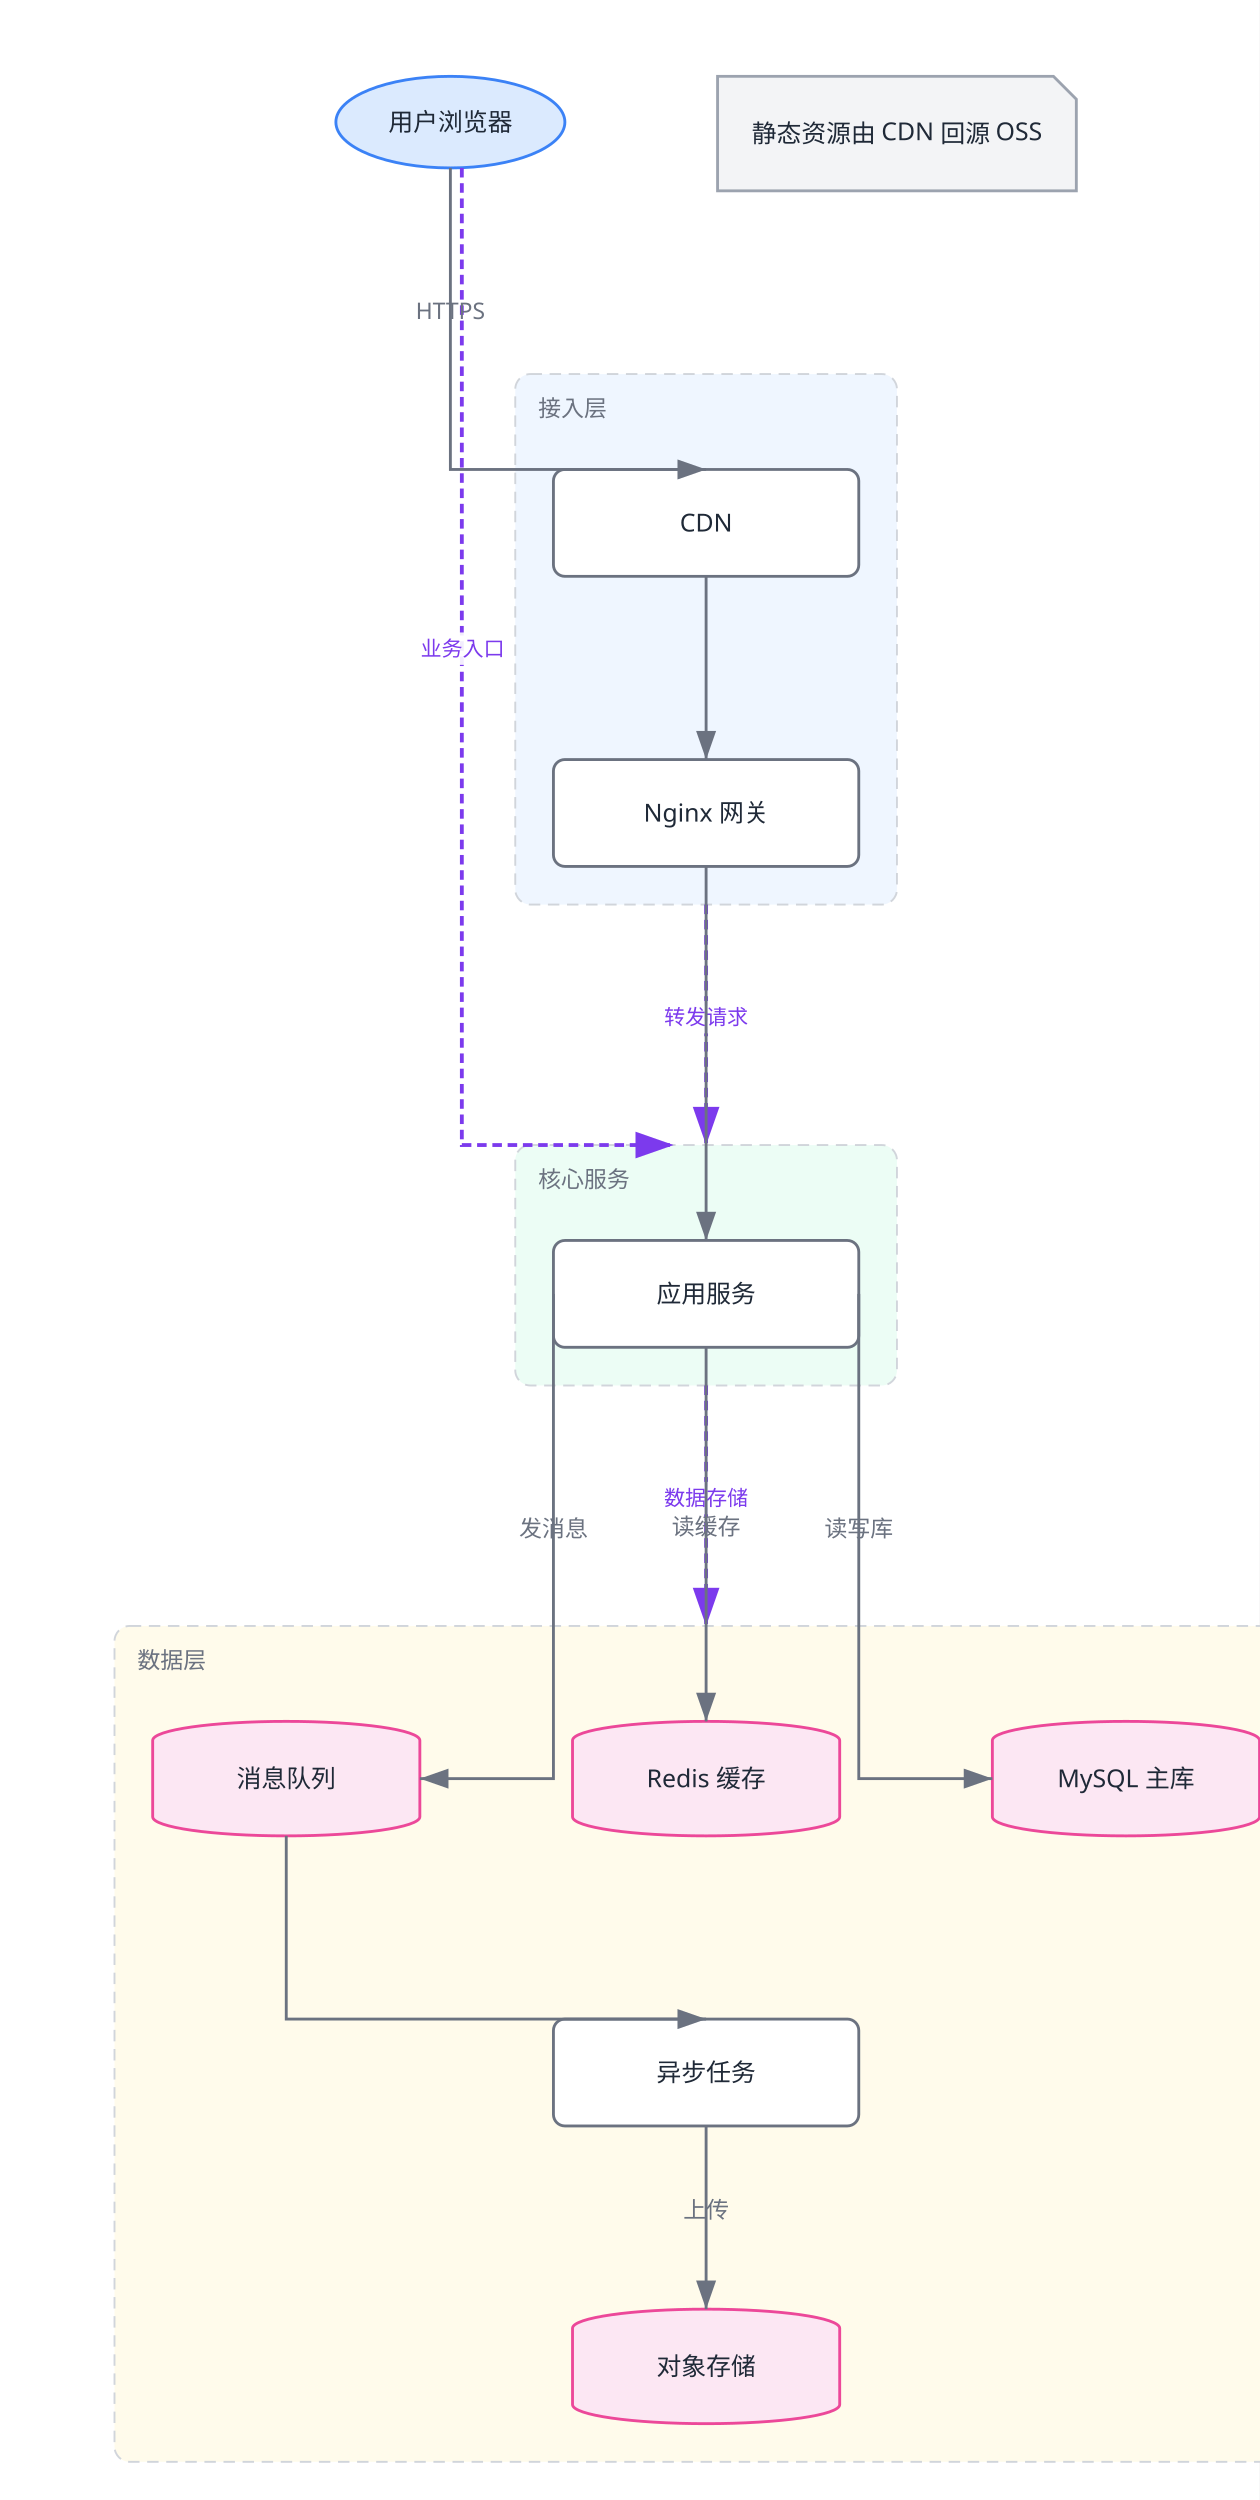
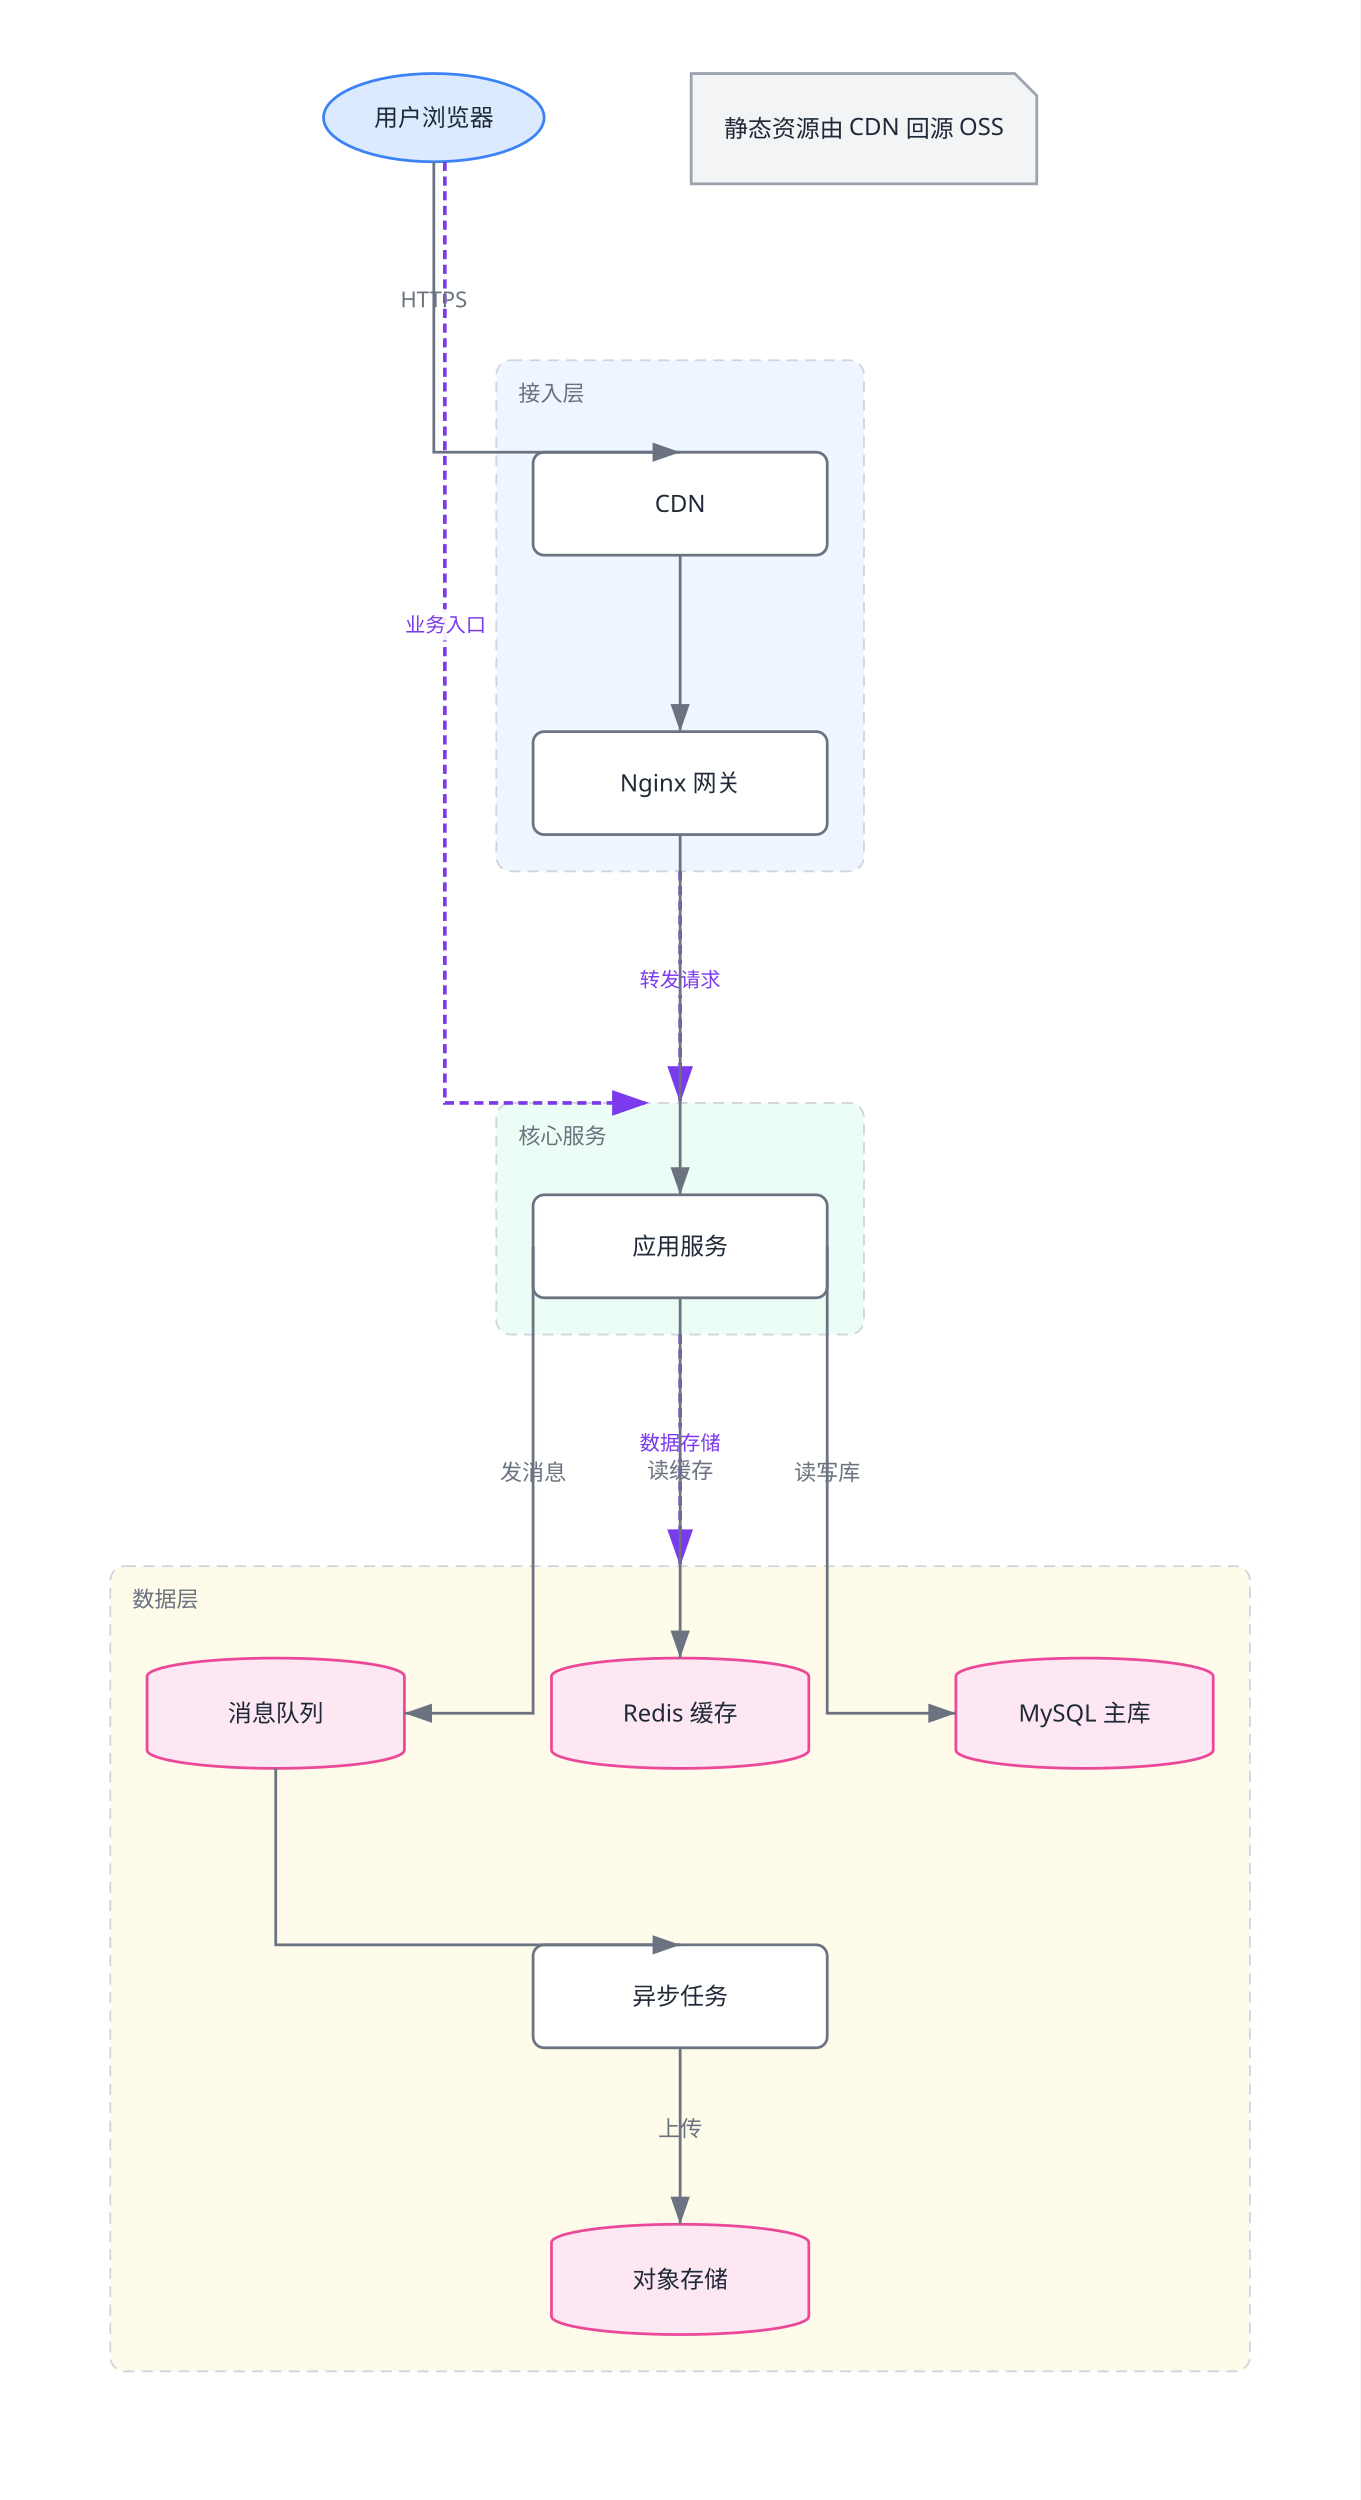
- <svg xmlns="http://www.w3.org/2000/svg" width="660" height="1310" viewBox="0 0 660 1310">
+ <svg xmlns="http://www.w3.org/2000/svg" width="740" height="1360" viewBox="0 0 740 1360">
  <defs>
    <marker id="arrowhead" markerWidth="10" markerHeight="7" refX="10" refY="3.5" orient="auto">
      <polygon points="0 0, 10 3.5, 0 7" fill="#6b7280" />
    </marker>
    <marker id="arrowhead-purple" markerWidth="10" markerHeight="7" refX="10" refY="3.5" orient="auto">
      <polygon points="0 0, 10 3.5, 0 7" fill="#7c3aed" />
    </marker>
  </defs>
  <style>.lgdl-anchors,.lgdl-edge-anchors{opacity:0;pointer-events:none;transition:opacity .12s ease}.lgdl-node:hover + .lgdl-anchors,.lgdl-class:hover + .lgdl-anchors,.lgdl-group:hover + .lgdl-anchors,.lgdl-lane:hover + .lgdl-anchors{opacity:1}.lgdl-edge:hover + .lgdl-edge-anchors,.lgdl-aggregate-edge:hover + .lgdl-edge-anchors{opacity:1}.lgdl-node.lgdl-hovered + .lgdl-anchors,.lgdl-class.lgdl-hovered + .lgdl-anchors,.lgdl-group.lgdl-hovered + .lgdl-anchors,.lgdl-lane.lgdl-hovered + .lgdl-anchors{opacity:1}.lgdl-edge.lgdl-hovered + .lgdl-edge-anchors,.lgdl-aggregate-edge.lgdl-hovered + .lgdl-edge-anchors{opacity:1}.lgdl-hovered{filter:drop-shadow(0 0 3px rgba(79,70,229,.65))}</style>
-   <rect x="0" y="0" width="660" height="1310" fill="#ffffff" />
+   <rect x="0" y="0" width="740" height="1360" fill="#ffffff" />
  <g class="lgdl-group" data-lgdl-loc="groups[0]">
    <rect x="270" y="196" width="200" height="278" rx="8" fill="#eff6ff" stroke="#d1d5db" stroke-dasharray="6 4" />
    <text x="282" y="214" font-family="'Segoe UI', 'PingFang SC', 'Microsoft YaHei', sans-serif" font-size="12" fill="#6b7280" text-anchor="start" dominant-baseline="middle">接入层</text>
  </g>
  <g class="lgdl-anchors">
    <circle cx="470.0" cy="335.0" r="3" fill="#64748b" />
    <circle cx="470.0" cy="361.8" r="3" fill="#64748b" />
    <circle cx="470.0" cy="392.7" r="3" fill="#64748b" />
    <circle cx="470.0" cy="435.0" r="3" fill="#64748b" />
    <circle cx="450.3" cy="474.0" r="3" fill="#64748b" />
    <circle cx="407.2" cy="474.0" r="3" fill="#64748b" />
    <circle cx="370.0" cy="474.0" r="3" fill="#64748b" />
    <circle cx="332.8" cy="474.0" r="3" fill="#64748b" />
    <circle cx="289.7" cy="474.0" r="3" fill="#64748b" />
    <circle cx="270.0" cy="435.0" r="3" fill="#64748b" />
    <circle cx="270.0" cy="392.7" r="3" fill="#64748b" />
    <circle cx="270.0" cy="361.8" r="3" fill="#64748b" />
    <circle cx="270.0" cy="335.0" r="3" fill="#64748b" />
    <circle cx="270.0" cy="308.2" r="3" fill="#64748b" />
    <circle cx="270.0" cy="277.3" r="3" fill="#64748b" />
    <circle cx="270.0" cy="235.0" r="3" fill="#64748b" />
    <circle cx="289.7" cy="196.0" r="3" fill="#64748b" />
    <circle cx="332.8" cy="196.0" r="3" fill="#64748b" />
    <circle cx="370.0" cy="196.0" r="3" fill="#64748b" />
    <circle cx="407.2" cy="196.0" r="3" fill="#64748b" />
    <circle cx="450.3" cy="196.0" r="3" fill="#64748b" />
    <circle cx="470.0" cy="235.0" r="3" fill="#64748b" />
    <circle cx="470.0" cy="277.3" r="3" fill="#64748b" />
    <circle cx="470.0" cy="308.2" r="3" fill="#64748b" />
  </g>
  <g class="lgdl-group" data-lgdl-loc="groups[1]">
    <rect x="270" y="600" width="200" height="126" rx="8" fill="#ecfdf5" stroke="#d1d5db" stroke-dasharray="6 4" />
    <text x="282" y="618" font-family="'Segoe UI', 'PingFang SC', 'Microsoft YaHei', sans-serif" font-size="12" fill="#6b7280" text-anchor="start" dominant-baseline="middle">核心服务</text>
  </g>
  <g class="lgdl-anchors">
    <circle cx="470.0" cy="663.0" r="3" fill="#64748b" />
    <circle cx="470.0" cy="689.8" r="3" fill="#64748b" />
    <circle cx="469.6" cy="720.5" r="3" fill="#64748b" />
    <circle cx="433.0" cy="726.0" r="3" fill="#64748b" />
    <circle cx="406.4" cy="726.0" r="3" fill="#64748b" />
    <circle cx="386.9" cy="726.0" r="3" fill="#64748b" />
    <circle cx="370.0" cy="726.0" r="3" fill="#64748b" />
    <circle cx="353.1" cy="726.0" r="3" fill="#64748b" />
    <circle cx="333.6" cy="726.0" r="3" fill="#64748b" />
    <circle cx="307.0" cy="726.0" r="3" fill="#64748b" />
    <circle cx="270.4" cy="720.5" r="3" fill="#64748b" />
    <circle cx="270.0" cy="689.8" r="3" fill="#64748b" />
    <circle cx="270.0" cy="663.0" r="3" fill="#64748b" />
    <circle cx="270.0" cy="636.2" r="3" fill="#64748b" />
    <circle cx="270.4" cy="605.5" r="3" fill="#64748b" />
    <circle cx="307.0" cy="600.0" r="3" fill="#64748b" />
    <circle cx="333.6" cy="600.0" r="3" fill="#64748b" />
    <circle cx="353.1" cy="600.0" r="3" fill="#64748b" />
    <circle cx="370.0" cy="600.0" r="3" fill="#64748b" />
    <circle cx="386.9" cy="600.0" r="3" fill="#64748b" />
    <circle cx="406.4" cy="600.0" r="3" fill="#64748b" />
    <circle cx="433.0" cy="600.0" r="3" fill="#64748b" />
    <circle cx="469.6" cy="605.5" r="3" fill="#64748b" />
    <circle cx="470.0" cy="636.2" r="3" fill="#64748b" />
  </g>
  <g class="lgdl-group" data-lgdl-loc="groups[2]">
    <rect x="60" y="852" width="620" height="438" rx="8" fill="#fffbeb" stroke="#d1d5db" stroke-dasharray="6 4" />
    <text x="72" y="870" font-family="'Segoe UI', 'PingFang SC', 'Microsoft YaHei', sans-serif" font-size="12" fill="#6b7280" text-anchor="start" dominant-baseline="middle">数据层</text>
  </g>
  <g class="lgdl-anchors">
    <circle cx="680.0" cy="1071.0" r="3" fill="#64748b" />
    <circle cx="680.0" cy="1154.1" r="3" fill="#64748b" />
    <circle cx="680.0" cy="1250.0" r="3" fill="#64748b" />
    <circle cx="589.0" cy="1290.0" r="3" fill="#64748b" />
    <circle cx="496.4" cy="1290.0" r="3" fill="#64748b" />
    <circle cx="428.7" cy="1290.0" r="3" fill="#64748b" />
    <circle cx="370.0" cy="1290.0" r="3" fill="#64748b" />
    <circle cx="311.3" cy="1290.0" r="3" fill="#64748b" />
    <circle cx="243.6" cy="1290.0" r="3" fill="#64748b" />
    <circle cx="151.0" cy="1290.0" r="3" fill="#64748b" />
    <circle cx="60.0" cy="1250.0" r="3" fill="#64748b" />
    <circle cx="60.0" cy="1154.1" r="3" fill="#64748b" />
    <circle cx="60.0" cy="1071.0" r="3" fill="#64748b" />
    <circle cx="60.0" cy="987.9" r="3" fill="#64748b" />
    <circle cx="60.0" cy="892.0" r="3" fill="#64748b" />
    <circle cx="151.0" cy="852.0" r="3" fill="#64748b" />
    <circle cx="243.6" cy="852.0" r="3" fill="#64748b" />
    <circle cx="311.3" cy="852.0" r="3" fill="#64748b" />
    <circle cx="370.0" cy="852.0" r="3" fill="#64748b" />
    <circle cx="428.7" cy="852.0" r="3" fill="#64748b" />
    <circle cx="496.4" cy="852.0" r="3" fill="#64748b" />
    <circle cx="589.0" cy="852.0" r="3" fill="#64748b" />
    <circle cx="680.0" cy="892.0" r="3" fill="#64748b" />
    <circle cx="680.0" cy="987.9" r="3" fill="#64748b" />
  </g>
  <g class="lgdl-node" data-lgdl-loc="nodes[0]">
    <rect x="176" y="40" width="120" height="48" rx="60" ry="60" fill="#dbeafe" stroke="#3b82f6" stroke-width="1.5" />
    <text x="236" y="64" font-family="'Segoe UI', 'PingFang SC', 'Microsoft YaHei', sans-serif" font-size="13" fill="#1f2937" text-anchor="middle" dominant-baseline="middle">用户浏览器</text>
  </g>
  <g class="lgdl-anchors">
    <circle cx="296.0" cy="64.0" r="3" fill="#3b82f6" />
    <circle cx="285.8" cy="77.4" r="3" fill="#3b82f6" />
    <circle cx="270.2" cy="83.7" r="3" fill="#3b82f6" />
    <circle cx="258.3" cy="86.3" r="3" fill="#3b82f6" />
    <circle cx="249.5" cy="87.4" r="3" fill="#3b82f6" />
    <circle cx="242.4" cy="87.9" r="3" fill="#3b82f6" />
    <circle cx="236.0" cy="88.0" r="3" fill="#3b82f6" />
    <circle cx="229.6" cy="87.9" r="3" fill="#3b82f6" />
    <circle cx="222.5" cy="87.4" r="3" fill="#3b82f6" />
    <circle cx="213.7" cy="86.3" r="3" fill="#3b82f6" />
    <circle cx="201.8" cy="83.7" r="3" fill="#3b82f6" />
    <circle cx="186.2" cy="77.4" r="3" fill="#3b82f6" />
    <circle cx="176.0" cy="64.0" r="3" fill="#3b82f6" />
    <circle cx="186.2" cy="50.6" r="3" fill="#3b82f6" />
    <circle cx="201.8" cy="44.3" r="3" fill="#3b82f6" />
    <circle cx="213.7" cy="41.7" r="3" fill="#3b82f6" />
    <circle cx="222.5" cy="40.6" r="3" fill="#3b82f6" />
    <circle cx="229.6" cy="40.1" r="3" fill="#3b82f6" />
    <circle cx="236.0" cy="40.0" r="3" fill="#3b82f6" />
    <circle cx="242.4" cy="40.1" r="3" fill="#3b82f6" />
    <circle cx="249.5" cy="40.6" r="3" fill="#3b82f6" />
    <circle cx="258.3" cy="41.7" r="3" fill="#3b82f6" />
    <circle cx="270.2" cy="44.3" r="3" fill="#3b82f6" />
    <circle cx="285.8" cy="50.6" r="3" fill="#3b82f6" />
  </g>
  <g class="lgdl-node" data-lgdl-loc="nodes[1]">
    <rect x="290" y="246" width="160" height="56" rx="6" ry="6" fill="#ffffff" stroke="#6b7280" stroke-width="1.5" />
    <text x="370" y="274" font-family="'Segoe UI', 'PingFang SC', 'Microsoft YaHei', sans-serif" font-size="13" fill="#1f2937" text-anchor="middle" dominant-baseline="middle">CDN</text>
  </g>
  <g class="lgdl-anchors">
    <circle cx="450.0" cy="274.0" r="3" fill="#6b7280" />
    <circle cx="450.0" cy="295.4" r="3" fill="#6b7280" />
    <circle cx="418.5" cy="302.0" r="3" fill="#6b7280" />
    <circle cx="398.0" cy="302.0" r="3" fill="#6b7280" />
    <circle cx="386.2" cy="302.0" r="3" fill="#6b7280" />
    <circle cx="377.5" cy="302.0" r="3" fill="#6b7280" />
    <circle cx="370.0" cy="302.0" r="3" fill="#6b7280" />
    <circle cx="362.5" cy="302.0" r="3" fill="#6b7280" />
    <circle cx="353.8" cy="302.0" r="3" fill="#6b7280" />
    <circle cx="342.0" cy="302.0" r="3" fill="#6b7280" />
    <circle cx="321.5" cy="302.0" r="3" fill="#6b7280" />
    <circle cx="290.0" cy="295.4" r="3" fill="#6b7280" />
    <circle cx="290.0" cy="274.0" r="3" fill="#6b7280" />
    <circle cx="290.0" cy="252.6" r="3" fill="#6b7280" />
    <circle cx="321.5" cy="246.0" r="3" fill="#6b7280" />
    <circle cx="342.0" cy="246.0" r="3" fill="#6b7280" />
    <circle cx="353.8" cy="246.0" r="3" fill="#6b7280" />
    <circle cx="362.5" cy="246.0" r="3" fill="#6b7280" />
    <circle cx="370.0" cy="246.0" r="3" fill="#6b7280" />
    <circle cx="377.5" cy="246.0" r="3" fill="#6b7280" />
    <circle cx="386.2" cy="246.0" r="3" fill="#6b7280" />
    <circle cx="398.0" cy="246.0" r="3" fill="#6b7280" />
    <circle cx="418.5" cy="246.0" r="3" fill="#6b7280" />
    <circle cx="450.0" cy="252.6" r="3" fill="#6b7280" />
  </g>
  <g class="lgdl-node" data-lgdl-loc="nodes[2]">
    <rect x="290" y="398" width="160" height="56" rx="6" ry="6" fill="#ffffff" stroke="#6b7280" stroke-width="1.5" />
    <text x="370" y="426" font-family="'Segoe UI', 'PingFang SC', 'Microsoft YaHei', sans-serif" font-size="13" fill="#1f2937" text-anchor="middle" dominant-baseline="middle">Nginx 网关</text>
  </g>
  <g class="lgdl-anchors">
    <circle cx="450.0" cy="426.0" r="3" fill="#6b7280" />
    <circle cx="450.0" cy="447.4" r="3" fill="#6b7280" />
    <circle cx="418.5" cy="454.0" r="3" fill="#6b7280" />
    <circle cx="398.0" cy="454.0" r="3" fill="#6b7280" />
    <circle cx="386.2" cy="454.0" r="3" fill="#6b7280" />
    <circle cx="377.5" cy="454.0" r="3" fill="#6b7280" />
    <circle cx="370.0" cy="454.0" r="3" fill="#6b7280" />
    <circle cx="362.5" cy="454.0" r="3" fill="#6b7280" />
    <circle cx="353.8" cy="454.0" r="3" fill="#6b7280" />
    <circle cx="342.0" cy="454.0" r="3" fill="#6b7280" />
    <circle cx="321.5" cy="454.0" r="3" fill="#6b7280" />
    <circle cx="290.0" cy="447.4" r="3" fill="#6b7280" />
    <circle cx="290.0" cy="426.0" r="3" fill="#6b7280" />
    <circle cx="290.0" cy="404.6" r="3" fill="#6b7280" />
    <circle cx="321.5" cy="398.0" r="3" fill="#6b7280" />
    <circle cx="342.0" cy="398.0" r="3" fill="#6b7280" />
    <circle cx="353.8" cy="398.0" r="3" fill="#6b7280" />
    <circle cx="362.5" cy="398.0" r="3" fill="#6b7280" />
    <circle cx="370.0" cy="398.0" r="3" fill="#6b7280" />
    <circle cx="377.5" cy="398.0" r="3" fill="#6b7280" />
    <circle cx="386.2" cy="398.0" r="3" fill="#6b7280" />
    <circle cx="398.0" cy="398.0" r="3" fill="#6b7280" />
    <circle cx="418.5" cy="398.0" r="3" fill="#6b7280" />
    <circle cx="450.0" cy="404.6" r="3" fill="#6b7280" />
  </g>
  <g class="lgdl-node" data-lgdl-loc="nodes[3]">
    <rect x="290" y="650" width="160" height="56" rx="6" ry="6" fill="#ffffff" stroke="#6b7280" stroke-width="1.5" />
    <text x="370" y="678" font-family="'Segoe UI', 'PingFang SC', 'Microsoft YaHei', sans-serif" font-size="13" fill="#1f2937" text-anchor="middle" dominant-baseline="middle">应用服务</text>
  </g>
  <g class="lgdl-anchors">
    <circle cx="450.0" cy="678.0" r="3" fill="#6b7280" />
    <circle cx="450.0" cy="699.4" r="3" fill="#6b7280" />
    <circle cx="418.5" cy="706.0" r="3" fill="#6b7280" />
    <circle cx="398.0" cy="706.0" r="3" fill="#6b7280" />
    <circle cx="386.2" cy="706.0" r="3" fill="#6b7280" />
    <circle cx="377.5" cy="706.0" r="3" fill="#6b7280" />
    <circle cx="370.0" cy="706.0" r="3" fill="#6b7280" />
    <circle cx="362.5" cy="706.0" r="3" fill="#6b7280" />
    <circle cx="353.8" cy="706.0" r="3" fill="#6b7280" />
    <circle cx="342.0" cy="706.0" r="3" fill="#6b7280" />
    <circle cx="321.5" cy="706.0" r="3" fill="#6b7280" />
    <circle cx="290.0" cy="699.4" r="3" fill="#6b7280" />
    <circle cx="290.0" cy="678.0" r="3" fill="#6b7280" />
    <circle cx="290.0" cy="656.6" r="3" fill="#6b7280" />
    <circle cx="321.5" cy="650.0" r="3" fill="#6b7280" />
    <circle cx="342.0" cy="650.0" r="3" fill="#6b7280" />
    <circle cx="353.8" cy="650.0" r="3" fill="#6b7280" />
    <circle cx="362.5" cy="650.0" r="3" fill="#6b7280" />
    <circle cx="370.0" cy="650.0" r="3" fill="#6b7280" />
    <circle cx="377.5" cy="650.0" r="3" fill="#6b7280" />
    <circle cx="386.2" cy="650.0" r="3" fill="#6b7280" />
    <circle cx="398.0" cy="650.0" r="3" fill="#6b7280" />
    <circle cx="418.5" cy="650.0" r="3" fill="#6b7280" />
    <circle cx="450.0" cy="656.6" r="3" fill="#6b7280" />
  </g>
  <g class="lgdl-node" data-lgdl-loc="nodes[4]">
    <path d="M 300,912 L 300,952 A 70,10 0 0 0 440,952 L 440,912 A 70,10 0 0 0 300,912 Z" fill="#fce7f3" stroke="#ec4899" stroke-width="1.5" />
    <text x="370" y="932" font-family="'Segoe UI', 'PingFang SC', 'Microsoft YaHei', sans-serif" font-size="13" fill="#1f2937" text-anchor="middle" dominant-baseline="middle">Redis 缓存</text>
  </g>
  <g class="lgdl-anchors">
    <circle cx="440.0" cy="932.0" r="3" fill="#ec4899" />
    <circle cx="440.0" cy="950.8" r="3" fill="#ec4899" />
    <circle cx="417.4" cy="959.4" r="3" fill="#ec4899" />
    <circle cx="399.1" cy="961.1" r="3" fill="#ec4899" />
    <circle cx="387.1" cy="961.7" r="3" fill="#ec4899" />
    <circle cx="378.0" cy="961.9" r="3" fill="#ec4899" />
    <circle cx="370.0" cy="962.0" r="3" fill="#ec4899" />
    <circle cx="362.0" cy="961.9" r="3" fill="#ec4899" />
    <circle cx="352.9" cy="961.7" r="3" fill="#ec4899" />
    <circle cx="340.9" cy="961.1" r="3" fill="#ec4899" />
    <circle cx="322.6" cy="959.4" r="3" fill="#ec4899" />
    <circle cx="300.0" cy="950.8" r="3" fill="#ec4899" />
    <circle cx="300.0" cy="932.0" r="3" fill="#ec4899" />
    <circle cx="300.0" cy="913.2" r="3" fill="#ec4899" />
    <circle cx="322.6" cy="904.6" r="3" fill="#ec4899" />
    <circle cx="340.9" cy="902.9" r="3" fill="#ec4899" />
    <circle cx="352.9" cy="902.3" r="3" fill="#ec4899" />
    <circle cx="362.0" cy="902.1" r="3" fill="#ec4899" />
    <circle cx="370.0" cy="902.0" r="3" fill="#ec4899" />
    <circle cx="378.0" cy="902.1" r="3" fill="#ec4899" />
    <circle cx="387.1" cy="902.3" r="3" fill="#ec4899" />
    <circle cx="399.1" cy="902.9" r="3" fill="#ec4899" />
    <circle cx="417.4" cy="904.6" r="3" fill="#ec4899" />
    <circle cx="440.0" cy="913.2" r="3" fill="#ec4899" />
  </g>
  <g class="lgdl-node" data-lgdl-loc="nodes[5]">
    <path d="M 520,912 L 520,952 A 70,10 0 0 0 660,952 L 660,912 A 70,10 0 0 0 520,912 Z" fill="#fce7f3" stroke="#ec4899" stroke-width="1.5" />
    <text x="590" y="932" font-family="'Segoe UI', 'PingFang SC', 'Microsoft YaHei', sans-serif" font-size="13" fill="#1f2937" text-anchor="middle" dominant-baseline="middle">MySQL 主库</text>
  </g>
  <g class="lgdl-anchors">
    <circle cx="660.0" cy="932.0" r="3" fill="#ec4899" />
    <circle cx="660.0" cy="950.8" r="3" fill="#ec4899" />
    <circle cx="637.4" cy="959.4" r="3" fill="#ec4899" />
    <circle cx="619.1" cy="961.1" r="3" fill="#ec4899" />
    <circle cx="607.1" cy="961.7" r="3" fill="#ec4899" />
    <circle cx="598.0" cy="961.9" r="3" fill="#ec4899" />
    <circle cx="590.0" cy="962.0" r="3" fill="#ec4899" />
    <circle cx="582.0" cy="961.9" r="3" fill="#ec4899" />
    <circle cx="572.9" cy="961.7" r="3" fill="#ec4899" />
    <circle cx="560.9" cy="961.1" r="3" fill="#ec4899" />
    <circle cx="542.6" cy="959.4" r="3" fill="#ec4899" />
    <circle cx="520.0" cy="950.8" r="3" fill="#ec4899" />
    <circle cx="520.0" cy="932.0" r="3" fill="#ec4899" />
    <circle cx="520.0" cy="913.2" r="3" fill="#ec4899" />
    <circle cx="542.6" cy="904.6" r="3" fill="#ec4899" />
    <circle cx="560.9" cy="902.9" r="3" fill="#ec4899" />
    <circle cx="572.9" cy="902.3" r="3" fill="#ec4899" />
    <circle cx="582.0" cy="902.1" r="3" fill="#ec4899" />
    <circle cx="590.0" cy="902.0" r="3" fill="#ec4899" />
    <circle cx="598.0" cy="902.1" r="3" fill="#ec4899" />
    <circle cx="607.1" cy="902.3" r="3" fill="#ec4899" />
    <circle cx="619.1" cy="902.9" r="3" fill="#ec4899" />
    <circle cx="637.4" cy="904.6" r="3" fill="#ec4899" />
    <circle cx="660.0" cy="913.2" r="3" fill="#ec4899" />
  </g>
  <g class="lgdl-node" data-lgdl-loc="nodes[6]">
    <path d="M 80,912 L 80,952 A 70,10 0 0 0 220,952 L 220,912 A 70,10 0 0 0 80,912 Z" fill="#fce7f3" stroke="#ec4899" stroke-width="1.5" />
    <text x="150" y="932" font-family="'Segoe UI', 'PingFang SC', 'Microsoft YaHei', sans-serif" font-size="13" fill="#1f2937" text-anchor="middle" dominant-baseline="middle">消息队列</text>
  </g>
  <g class="lgdl-anchors">
    <circle cx="220.0" cy="932.0" r="3" fill="#ec4899" />
    <circle cx="220.0" cy="950.8" r="3" fill="#ec4899" />
    <circle cx="197.4" cy="959.4" r="3" fill="#ec4899" />
    <circle cx="179.1" cy="961.1" r="3" fill="#ec4899" />
    <circle cx="167.1" cy="961.7" r="3" fill="#ec4899" />
    <circle cx="158.0" cy="961.9" r="3" fill="#ec4899" />
    <circle cx="150.0" cy="962.0" r="3" fill="#ec4899" />
    <circle cx="142.0" cy="961.9" r="3" fill="#ec4899" />
    <circle cx="132.9" cy="961.7" r="3" fill="#ec4899" />
    <circle cx="120.9" cy="961.1" r="3" fill="#ec4899" />
    <circle cx="102.6" cy="959.4" r="3" fill="#ec4899" />
    <circle cx="80.0" cy="950.8" r="3" fill="#ec4899" />
    <circle cx="80.0" cy="932.0" r="3" fill="#ec4899" />
    <circle cx="80.0" cy="913.2" r="3" fill="#ec4899" />
    <circle cx="102.6" cy="904.6" r="3" fill="#ec4899" />
    <circle cx="120.9" cy="902.9" r="3" fill="#ec4899" />
    <circle cx="132.9" cy="902.3" r="3" fill="#ec4899" />
    <circle cx="142.0" cy="902.1" r="3" fill="#ec4899" />
    <circle cx="150.0" cy="902.0" r="3" fill="#ec4899" />
    <circle cx="158.0" cy="902.1" r="3" fill="#ec4899" />
    <circle cx="167.1" cy="902.3" r="3" fill="#ec4899" />
    <circle cx="179.1" cy="902.9" r="3" fill="#ec4899" />
    <circle cx="197.4" cy="904.6" r="3" fill="#ec4899" />
    <circle cx="220.0" cy="913.2" r="3" fill="#ec4899" />
  </g>
  <g class="lgdl-node" data-lgdl-loc="nodes[7]">
    <rect x="290" y="1058" width="160" height="56" rx="6" ry="6" fill="#ffffff" stroke="#6b7280" stroke-width="1.5" />
    <text x="370" y="1086" font-family="'Segoe UI', 'PingFang SC', 'Microsoft YaHei', sans-serif" font-size="13" fill="#1f2937" text-anchor="middle" dominant-baseline="middle">异步任务</text>
  </g>
  <g class="lgdl-anchors">
    <circle cx="450.0" cy="1086.0" r="3" fill="#6b7280" />
    <circle cx="450.0" cy="1107.4" r="3" fill="#6b7280" />
    <circle cx="418.5" cy="1114.0" r="3" fill="#6b7280" />
    <circle cx="398.0" cy="1114.0" r="3" fill="#6b7280" />
    <circle cx="386.2" cy="1114.0" r="3" fill="#6b7280" />
    <circle cx="377.5" cy="1114.0" r="3" fill="#6b7280" />
    <circle cx="370.0" cy="1114.0" r="3" fill="#6b7280" />
    <circle cx="362.5" cy="1114.0" r="3" fill="#6b7280" />
    <circle cx="353.8" cy="1114.0" r="3" fill="#6b7280" />
    <circle cx="342.0" cy="1114.0" r="3" fill="#6b7280" />
    <circle cx="321.5" cy="1114.0" r="3" fill="#6b7280" />
    <circle cx="290.0" cy="1107.4" r="3" fill="#6b7280" />
    <circle cx="290.0" cy="1086.0" r="3" fill="#6b7280" />
    <circle cx="290.0" cy="1064.6" r="3" fill="#6b7280" />
    <circle cx="321.5" cy="1058.0" r="3" fill="#6b7280" />
    <circle cx="342.0" cy="1058.0" r="3" fill="#6b7280" />
    <circle cx="353.8" cy="1058.0" r="3" fill="#6b7280" />
    <circle cx="362.5" cy="1058.0" r="3" fill="#6b7280" />
    <circle cx="370.0" cy="1058.0" r="3" fill="#6b7280" />
    <circle cx="377.5" cy="1058.0" r="3" fill="#6b7280" />
    <circle cx="386.2" cy="1058.0" r="3" fill="#6b7280" />
    <circle cx="398.0" cy="1058.0" r="3" fill="#6b7280" />
    <circle cx="418.5" cy="1058.0" r="3" fill="#6b7280" />
    <circle cx="450.0" cy="1064.6" r="3" fill="#6b7280" />
  </g>
  <g class="lgdl-node" data-lgdl-loc="nodes[8]">
    <path d="M 300,1220 L 300,1260 A 70,10 0 0 0 440,1260 L 440,1220 A 70,10 0 0 0 300,1220 Z" fill="#fce7f3" stroke="#ec4899" stroke-width="1.5" />
    <text x="370" y="1240" font-family="'Segoe UI', 'PingFang SC', 'Microsoft YaHei', sans-serif" font-size="13" fill="#1f2937" text-anchor="middle" dominant-baseline="middle">对象存储</text>
  </g>
  <g class="lgdl-anchors">
    <circle cx="440.0" cy="1240.0" r="3" fill="#ec4899" />
    <circle cx="440.0" cy="1258.8" r="3" fill="#ec4899" />
    <circle cx="417.4" cy="1267.4" r="3" fill="#ec4899" />
    <circle cx="399.1" cy="1269.1" r="3" fill="#ec4899" />
    <circle cx="387.1" cy="1269.7" r="3" fill="#ec4899" />
    <circle cx="378.0" cy="1269.9" r="3" fill="#ec4899" />
    <circle cx="370.0" cy="1270.0" r="3" fill="#ec4899" />
    <circle cx="362.0" cy="1269.9" r="3" fill="#ec4899" />
    <circle cx="352.9" cy="1269.7" r="3" fill="#ec4899" />
    <circle cx="340.9" cy="1269.1" r="3" fill="#ec4899" />
    <circle cx="322.6" cy="1267.4" r="3" fill="#ec4899" />
    <circle cx="300.0" cy="1258.8" r="3" fill="#ec4899" />
    <circle cx="300.0" cy="1240.0" r="3" fill="#ec4899" />
    <circle cx="300.0" cy="1221.2" r="3" fill="#ec4899" />
    <circle cx="322.6" cy="1212.6" r="3" fill="#ec4899" />
    <circle cx="340.9" cy="1210.9" r="3" fill="#ec4899" />
    <circle cx="352.9" cy="1210.3" r="3" fill="#ec4899" />
    <circle cx="362.0" cy="1210.1" r="3" fill="#ec4899" />
    <circle cx="370.0" cy="1210.0" r="3" fill="#ec4899" />
    <circle cx="378.0" cy="1210.1" r="3" fill="#ec4899" />
    <circle cx="387.1" cy="1210.3" r="3" fill="#ec4899" />
    <circle cx="399.1" cy="1210.9" r="3" fill="#ec4899" />
    <circle cx="417.4" cy="1212.6" r="3" fill="#ec4899" />
    <circle cx="440.0" cy="1221.2" r="3" fill="#ec4899" />
  </g>
  <g class="lgdl-node" data-lgdl-loc="nodes[9]">
    <path d="M 376,40 L 552,40 L 564,52 L 564,100 L 376,100 Z" fill="#f3f4f6" stroke="#9ca3af" stroke-width="1.5" />
    <text x="470" y="70" font-family="'Segoe UI', 'PingFang SC', 'Microsoft YaHei', sans-serif" font-size="13" fill="#1f2937" text-anchor="middle" dominant-baseline="middle">静态资源由 CDN 回源 OSS</text>
  </g>
  <g class="lgdl-anchors">
    <circle cx="564.0" cy="70.0" r="3" fill="#9ca3af" />
    <circle cx="564.0" cy="95.2" r="3" fill="#9ca3af" />
    <circle cx="522.0" cy="100.0" r="3" fill="#9ca3af" />
    <circle cx="500.0" cy="100.0" r="3" fill="#9ca3af" />
    <circle cx="487.3" cy="100.0" r="3" fill="#9ca3af" />
    <circle cx="478.0" cy="100.0" r="3" fill="#9ca3af" />
    <circle cx="470.0" cy="100.0" r="3" fill="#9ca3af" />
    <circle cx="462.0" cy="100.0" r="3" fill="#9ca3af" />
    <circle cx="452.7" cy="100.0" r="3" fill="#9ca3af" />
    <circle cx="440.0" cy="100.0" r="3" fill="#9ca3af" />
    <circle cx="418.0" cy="100.0" r="3" fill="#9ca3af" />
    <circle cx="376.0" cy="95.2" r="3" fill="#9ca3af" />
    <circle cx="376.0" cy="70.0" r="3" fill="#9ca3af" />
    <circle cx="376.0" cy="44.8" r="3" fill="#9ca3af" />
    <circle cx="418.0" cy="40.0" r="3" fill="#9ca3af" />
    <circle cx="440.0" cy="40.0" r="3" fill="#9ca3af" />
    <circle cx="452.7" cy="40.0" r="3" fill="#9ca3af" />
    <circle cx="462.0" cy="40.0" r="3" fill="#9ca3af" />
    <circle cx="470.0" cy="40.0" r="3" fill="#9ca3af" />
    <circle cx="478.0" cy="40.0" r="3" fill="#9ca3af" />
    <circle cx="487.3" cy="40.0" r="3" fill="#9ca3af" />
    <circle cx="500.0" cy="40.0" r="3" fill="#9ca3af" />
    <circle cx="522.0" cy="40.0" r="3" fill="#9ca3af" />
    <circle cx="558.3" cy="46.3" r="3" fill="#9ca3af" />
  </g>
  <g class="lgdl-aggregate-edge" data-lgdl-loc="edges[8]">
    <path d="M 370,474 L 370,600" fill="none" stroke="#7c3aed" stroke-width="2" stroke-dasharray="5 3" marker-end="url(#arrowhead-purple)" />
    <rect x="344.0" y="524.5" width="52" height="17" rx="3" fill="#ffffff" opacity="0.9" />
    <text x="370" y="533" font-family="'Segoe UI', 'PingFang SC', 'Microsoft YaHei', sans-serif" font-size="11" fill="#7c3aed" text-anchor="middle" dominant-baseline="middle">转发请求</text>
  </g>
  <g class="lgdl-edge-anchors">
    <circle cx="370.0" cy="474.0" r="3.5" fill="#7c3aed" />
    <circle cx="370.0" cy="600.0" r="3.5" fill="#7c3aed" />
  </g>
  <g class="lgdl-aggregate-edge" data-lgdl-loc="edges[9]">
    <path d="M 370,726 L 370,852" fill="none" stroke="#7c3aed" stroke-width="2" stroke-dasharray="5 3" marker-end="url(#arrowhead-purple)" />
    <rect x="344.0" y="776.5" width="52" height="17" rx="3" fill="#ffffff" opacity="0.9" />
    <text x="370" y="785" font-family="'Segoe UI', 'PingFang SC', 'Microsoft YaHei', sans-serif" font-size="11" fill="#7c3aed" text-anchor="middle" dominant-baseline="middle">数据存储</text>
  </g>
  <g class="lgdl-edge-anchors">
    <circle cx="370.0" cy="726.0" r="3.5" fill="#7c3aed" />
    <circle cx="370.0" cy="852.0" r="3.5" fill="#7c3aed" />
  </g>
  <g class="lgdl-aggregate-edge" data-lgdl-loc="edges[10]">
    <path d="M 242,88 L 242,600 L 353,600" fill="none" stroke="#7c3aed" stroke-width="2" stroke-dasharray="5 3" marker-end="url(#arrowhead-purple)" />
    <rect x="216.4" y="331.4" width="52" height="17" rx="3" fill="#ffffff" opacity="0.9" />
    <text x="242.394" y="339.932" font-family="'Segoe UI', 'PingFang SC', 'Microsoft YaHei', sans-serif" font-size="11" fill="#7c3aed" text-anchor="middle" dominant-baseline="middle">业务入口</text>
  </g>
  <g class="lgdl-edge-anchors">
    <circle cx="242.4" cy="87.9" r="3.5" fill="#7c3aed" />
    <circle cx="353.1" cy="600.0" r="3.5" fill="#7c3aed" />
  </g>
  <g class="lgdl-edge" data-lgdl-loc="edges[0]">
    <path d="M 236,88 L 236,246 L 370,246" fill="none" stroke="#6b7280" stroke-width="1.5" marker-end="url(#arrowhead)" />
    <text x="236" y="163" font-family="'Segoe UI', 'PingFang SC', 'Microsoft YaHei', sans-serif" font-size="12" fill="#6b7280" text-anchor="middle" dominant-baseline="middle">HTTPS</text>
  </g>
  <g class="lgdl-edge-anchors">
    <circle cx="236.0" cy="88.0" r="3.5" fill="#6b7280" />
    <circle cx="370.0" cy="246.0" r="3.5" fill="#6b7280" />
  </g>
  <g class="lgdl-edge" data-lgdl-loc="edges[1]">
    <path d="M 370,302 L 370,398" fill="none" stroke="#6b7280" stroke-width="1.5" marker-end="url(#arrowhead)" />
  </g>
  <g class="lgdl-edge-anchors">
    <circle cx="370.0" cy="302.0" r="3.5" fill="#6b7280" />
    <circle cx="370.0" cy="398.0" r="3.5" fill="#6b7280" />
  </g>
  <g class="lgdl-edge" data-lgdl-loc="edges[2]">
    <path d="M 370,454 L 370,650" fill="none" stroke="#6b7280" stroke-width="1.5" marker-end="url(#arrowhead)" />
  </g>
  <g class="lgdl-edge-anchors">
    <circle cx="370.0" cy="454.0" r="3.5" fill="#6b7280" />
    <circle cx="370.0" cy="650.0" r="3.5" fill="#6b7280" />
  </g>
  <g class="lgdl-edge" data-lgdl-loc="edges[3]">
    <path d="M 370,706 L 370,902" fill="none" stroke="#6b7280" stroke-width="1.5" marker-end="url(#arrowhead)" />
    <text x="370" y="800" font-family="'Segoe UI', 'PingFang SC', 'Microsoft YaHei', sans-serif" font-size="12" fill="#6b7280" text-anchor="middle" dominant-baseline="middle">读缓存</text>
  </g>
  <g class="lgdl-edge-anchors">
    <circle cx="370.0" cy="706.0" r="3.5" fill="#6b7280" />
    <circle cx="370.0" cy="902.0" r="3.5" fill="#6b7280" />
  </g>
  <g class="lgdl-edge" data-lgdl-loc="edges[4]">
    <path d="M 450,678 L 450,932 L 520,932" fill="none" stroke="#6b7280" stroke-width="1.5" marker-end="url(#arrowhead)" />
    <text x="450" y="801" font-family="'Segoe UI', 'PingFang SC', 'Microsoft YaHei', sans-serif" font-size="12" fill="#6b7280" text-anchor="middle" dominant-baseline="middle">读写库</text>
  </g>
  <g class="lgdl-edge-anchors">
    <circle cx="450.0" cy="678.0" r="3.5" fill="#6b7280" />
    <circle cx="520.0" cy="932.0" r="3.5" fill="#6b7280" />
  </g>
  <g class="lgdl-edge" data-lgdl-loc="edges[5]">
    <path d="M 290,678 L 290,932 L 220,932" fill="none" stroke="#6b7280" stroke-width="1.5" marker-end="url(#arrowhead)" />
    <text x="290" y="801" font-family="'Segoe UI', 'PingFang SC', 'Microsoft YaHei', sans-serif" font-size="12" fill="#6b7280" text-anchor="middle" dominant-baseline="middle">发消息</text>
  </g>
  <g class="lgdl-edge-anchors">
    <circle cx="290.0" cy="678.0" r="3.5" fill="#6b7280" />
    <circle cx="220.0" cy="932.0" r="3.5" fill="#6b7280" />
  </g>
  <g class="lgdl-edge" data-lgdl-loc="edges[6]">
    <path d="M 150,962 L 150,1058 L 370,1058" fill="none" stroke="#6b7280" stroke-width="1.5" marker-end="url(#arrowhead)" />
  </g>
  <g class="lgdl-edge-anchors">
    <circle cx="150.0" cy="962.0" r="3.5" fill="#6b7280" />
    <circle cx="370.0" cy="1058.0" r="3.5" fill="#6b7280" />
  </g>
  <g class="lgdl-edge" data-lgdl-loc="edges[7]">
    <path d="M 370,1114 L 370,1210" fill="none" stroke="#6b7280" stroke-width="1.5" marker-end="url(#arrowhead)" />
    <text x="370" y="1158" font-family="'Segoe UI', 'PingFang SC', 'Microsoft YaHei', sans-serif" font-size="12" fill="#6b7280" text-anchor="middle" dominant-baseline="middle">上传</text>
  </g>
  <g class="lgdl-edge-anchors">
    <circle cx="370.0" cy="1114.0" r="3.5" fill="#6b7280" />
    <circle cx="370.0" cy="1210.0" r="3.5" fill="#6b7280" />
  </g>
</svg>
